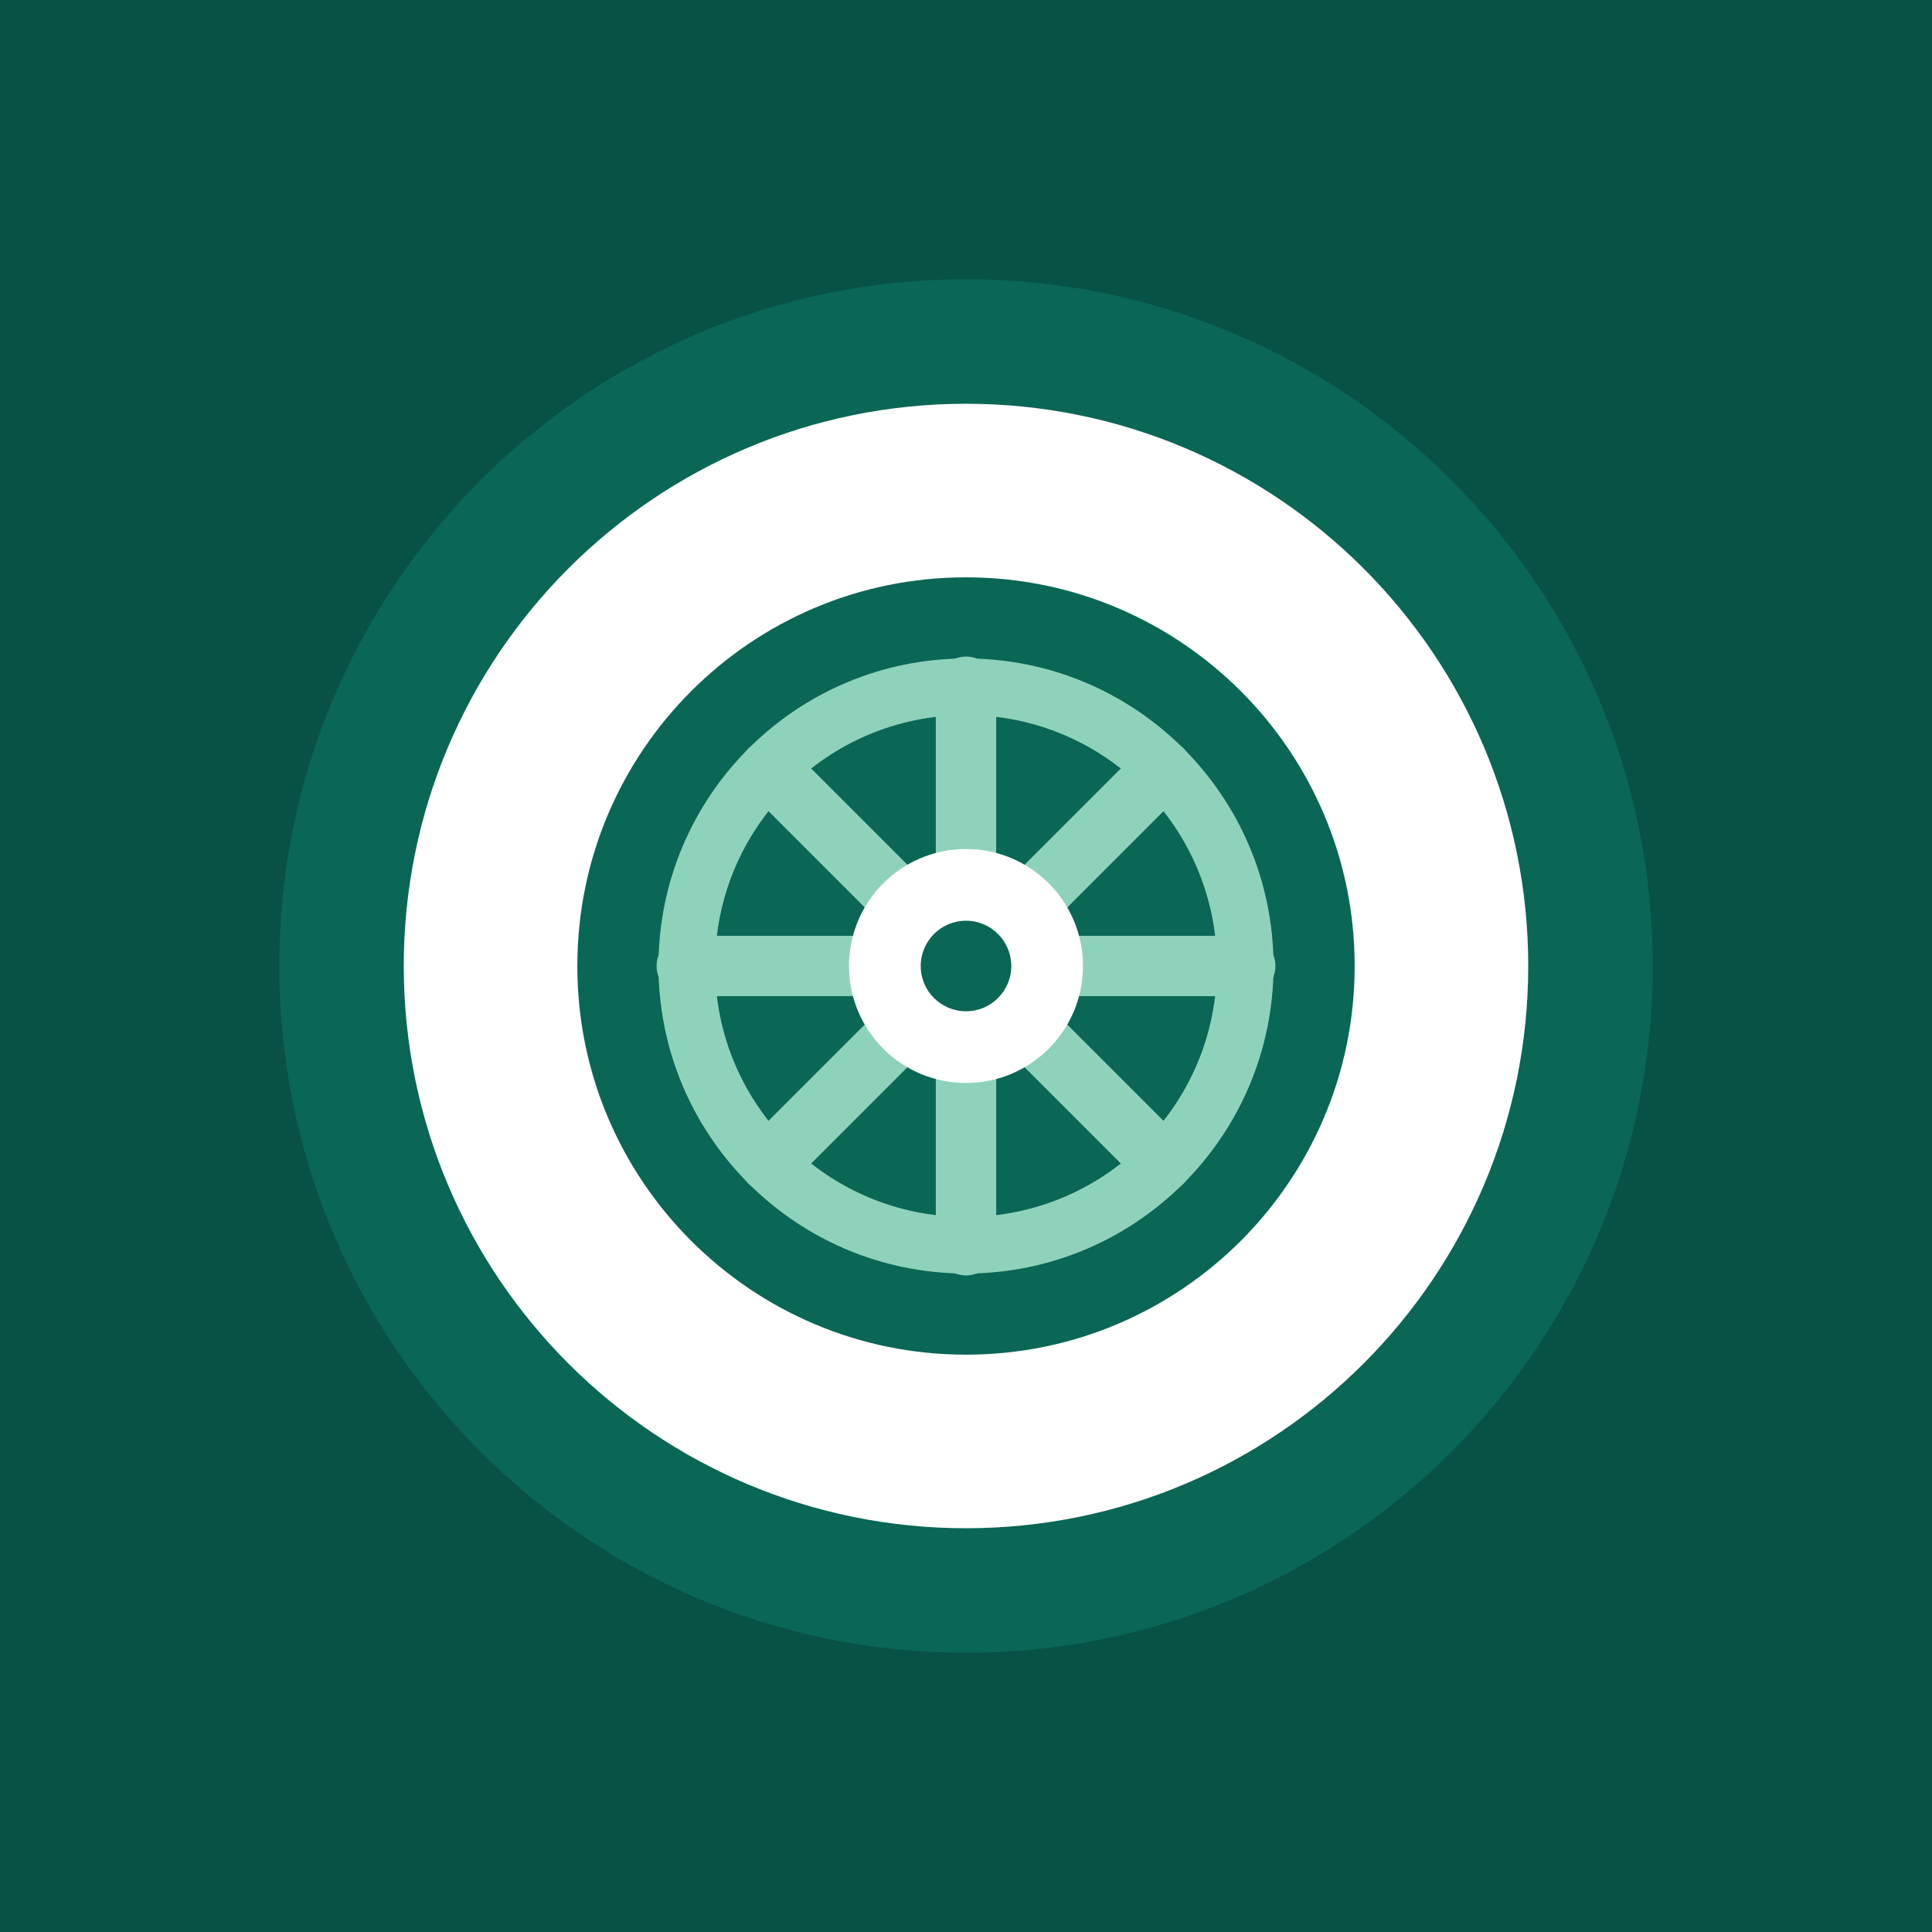
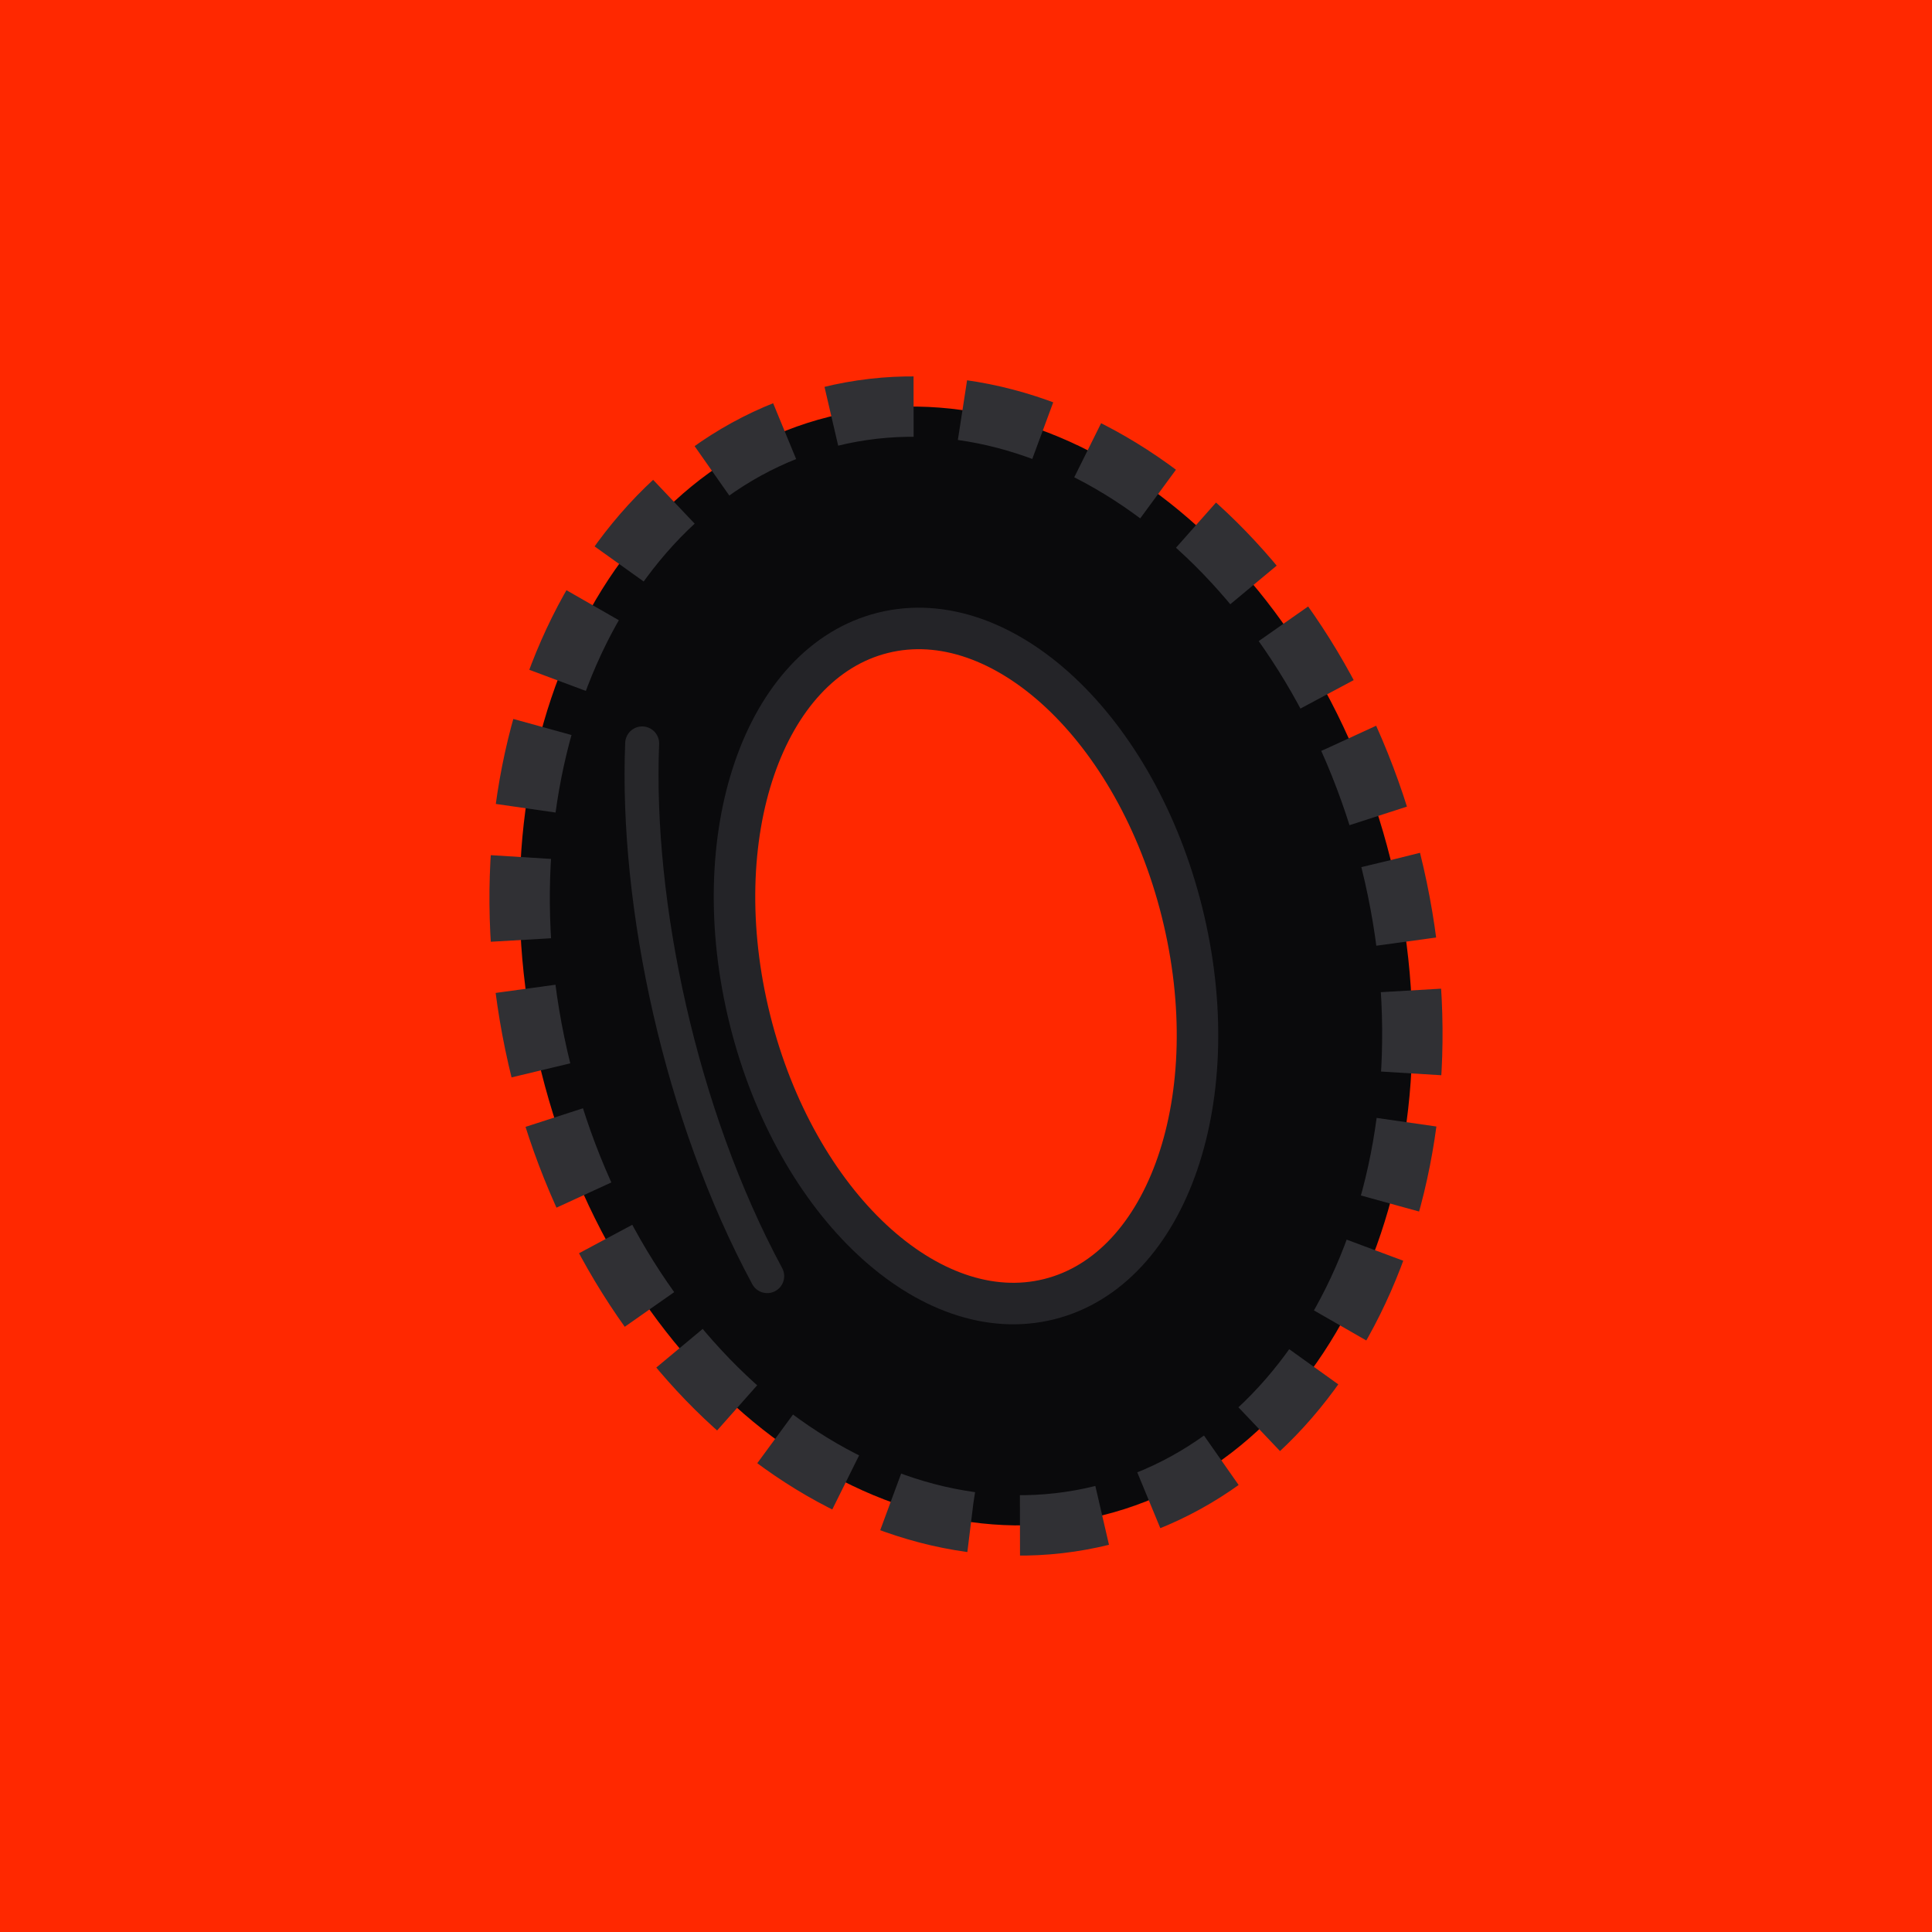
<svg xmlns="http://www.w3.org/2000/svg" viewBox="0 0 512 512" role="img" aria-label="SOBRE RUEDAS">
-   <rect width="512" height="512" fill="#075244" />
-   <circle cx="256" cy="256" r="182" fill="#0a6655" />
-   <circle cx="256" cy="256" r="126" fill="none" stroke="#fff" stroke-width="46" />
-   <circle cx="256" cy="256" r="74" fill="none" stroke="#8fd2bb" stroke-width="15" />
-   <path d="M256 182v48M256 282v48M182 256h48M282 256h48M204 204l34 34M274 274l34 34M308 204l-34 34M238 274l-34 34" stroke="#8fd2bb" stroke-width="16" stroke-linecap="round" />
-   <circle cx="256" cy="256" r="31" fill="#fff" />
-   <circle cx="256" cy="256" r="12" fill="#0a6655" />
+   <rect width="512" height="512" fill="#FF2800" />
+   <g transform="rotate(-14 256 256)">
+     <ellipse cx="256" cy="256" rx="116" ry="150" fill="#0A0A0C" stroke="#303034" stroke-width="16" stroke-dasharray="22 13" />
+     <ellipse cx="256" cy="256" rx="59" ry="91" fill="#FF2800" stroke="#242428" stroke-width="11" />
+     <path d="M187 178c-12 41-14 98-2 145" fill="none" stroke="#3A3A3E" stroke-width="9" stroke-linecap="round" opacity=".6" />
+   </g>
</svg>
